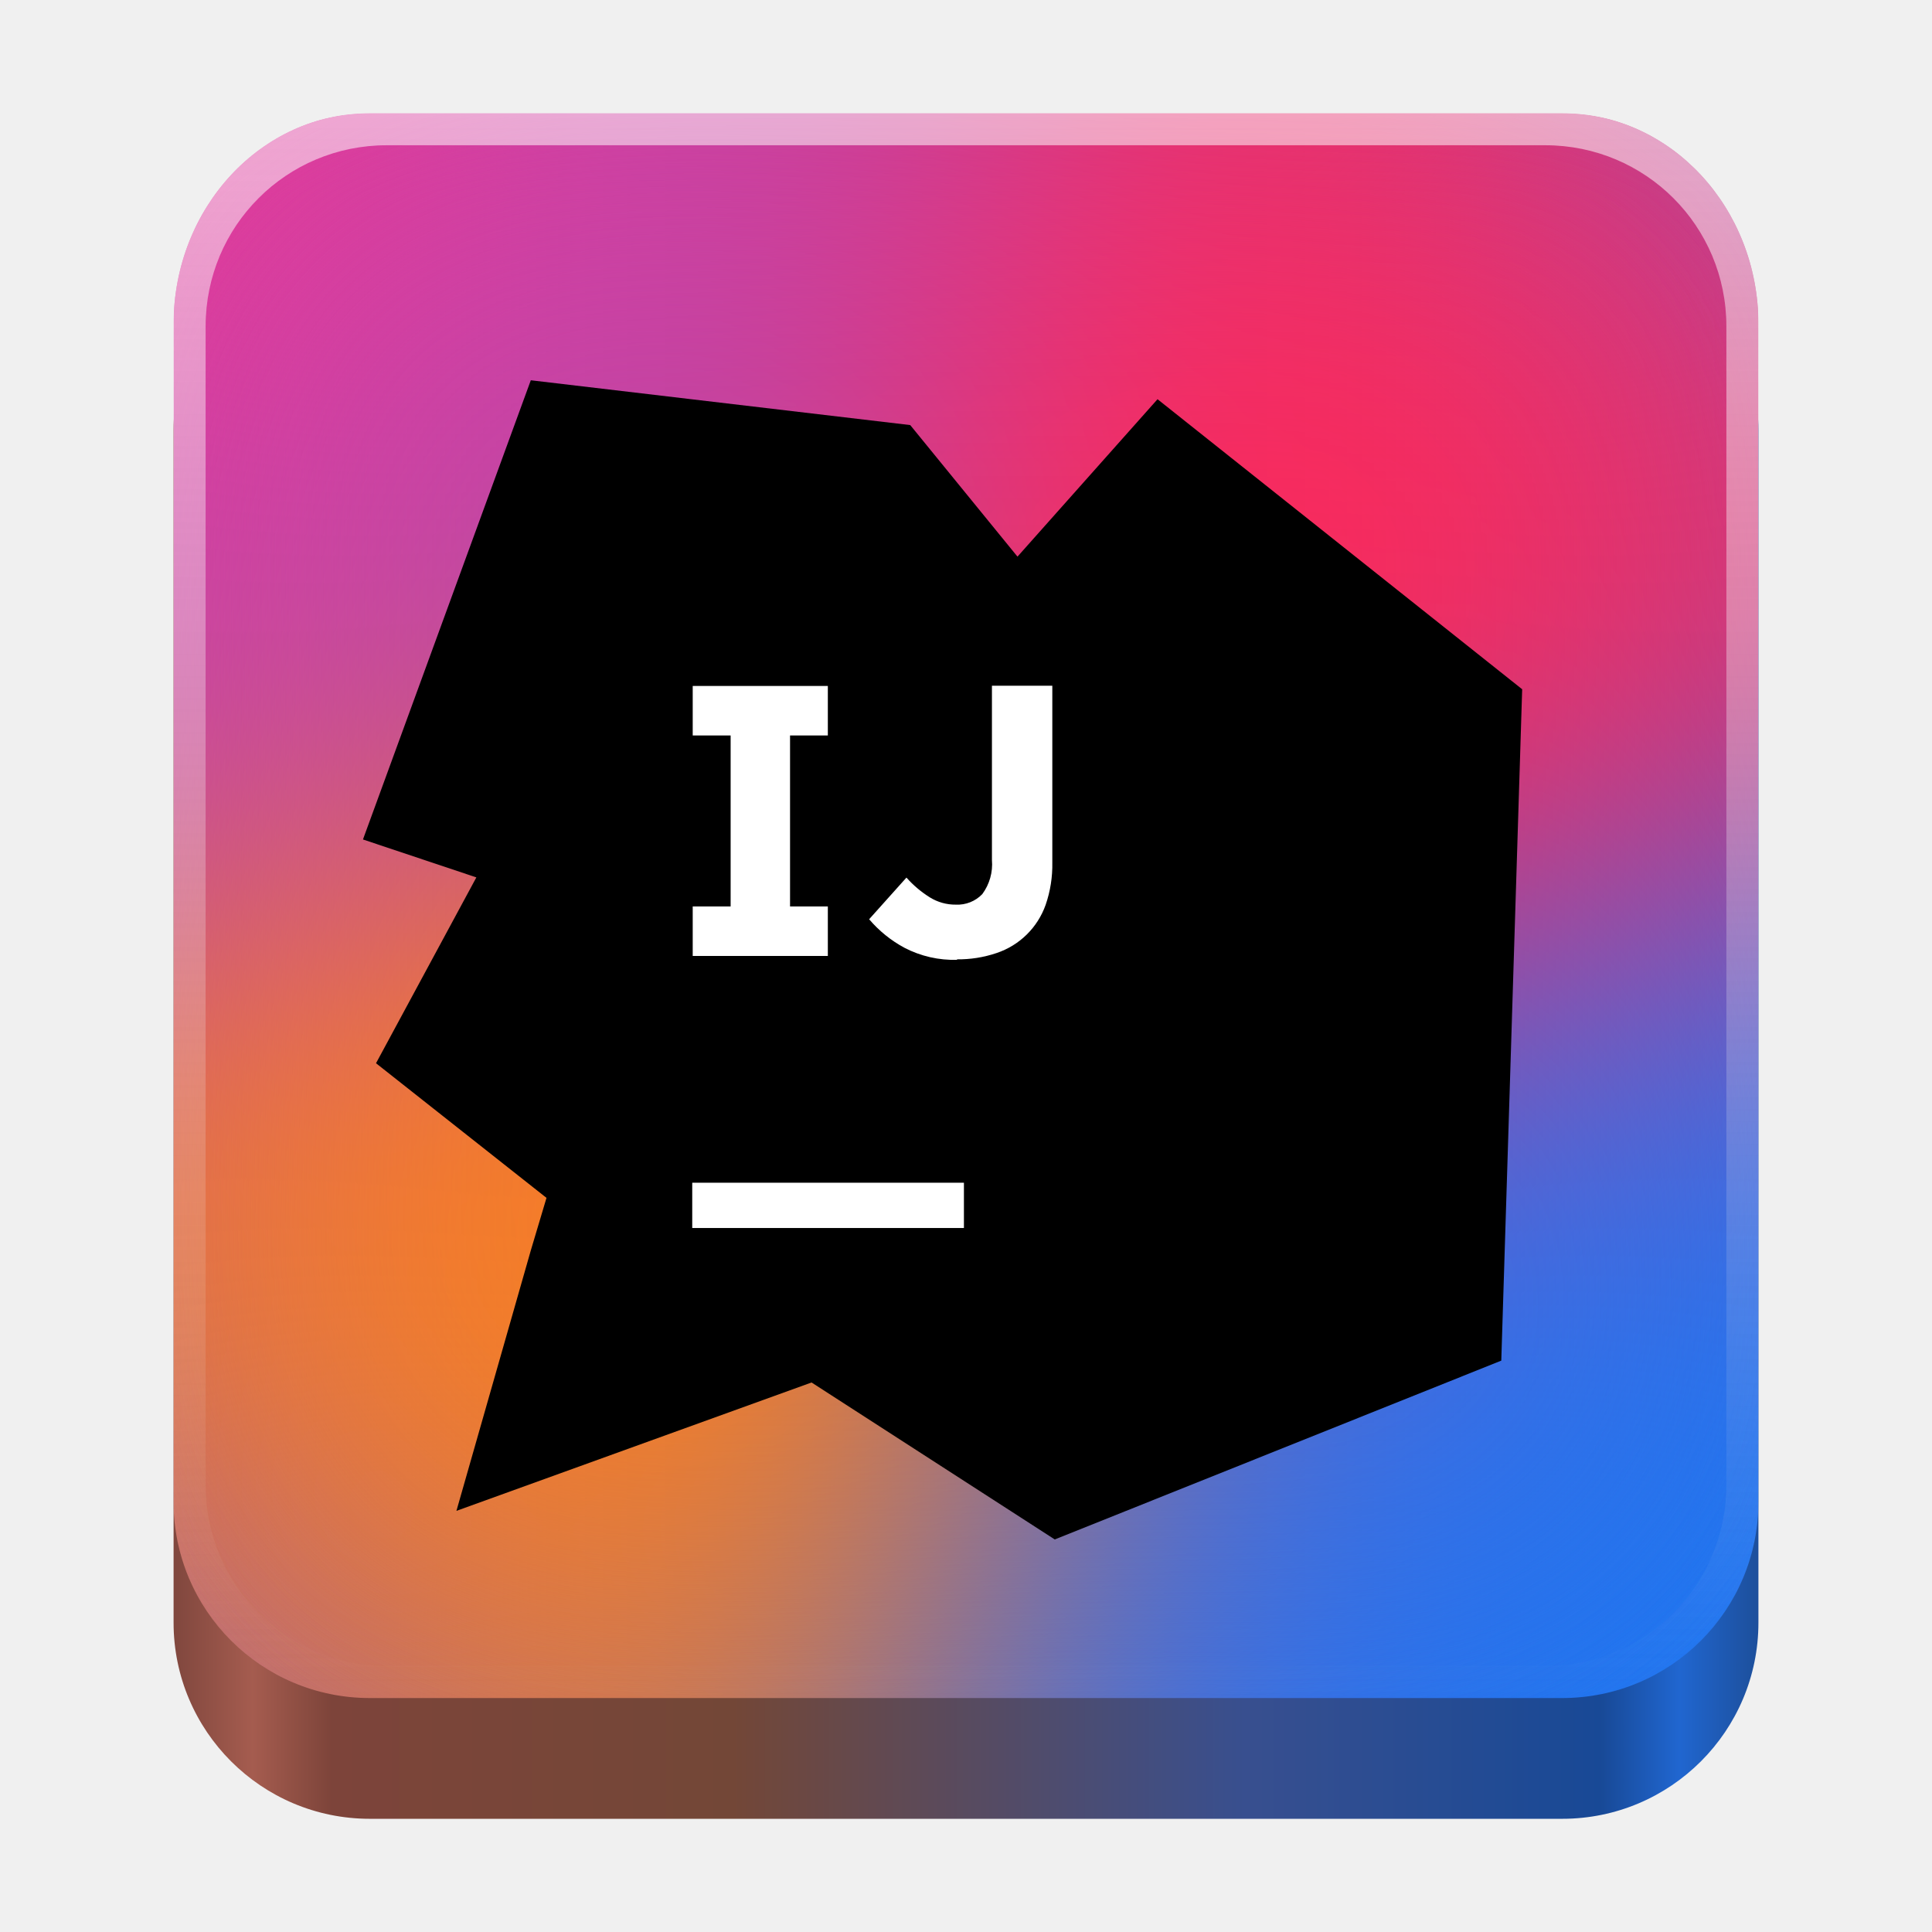
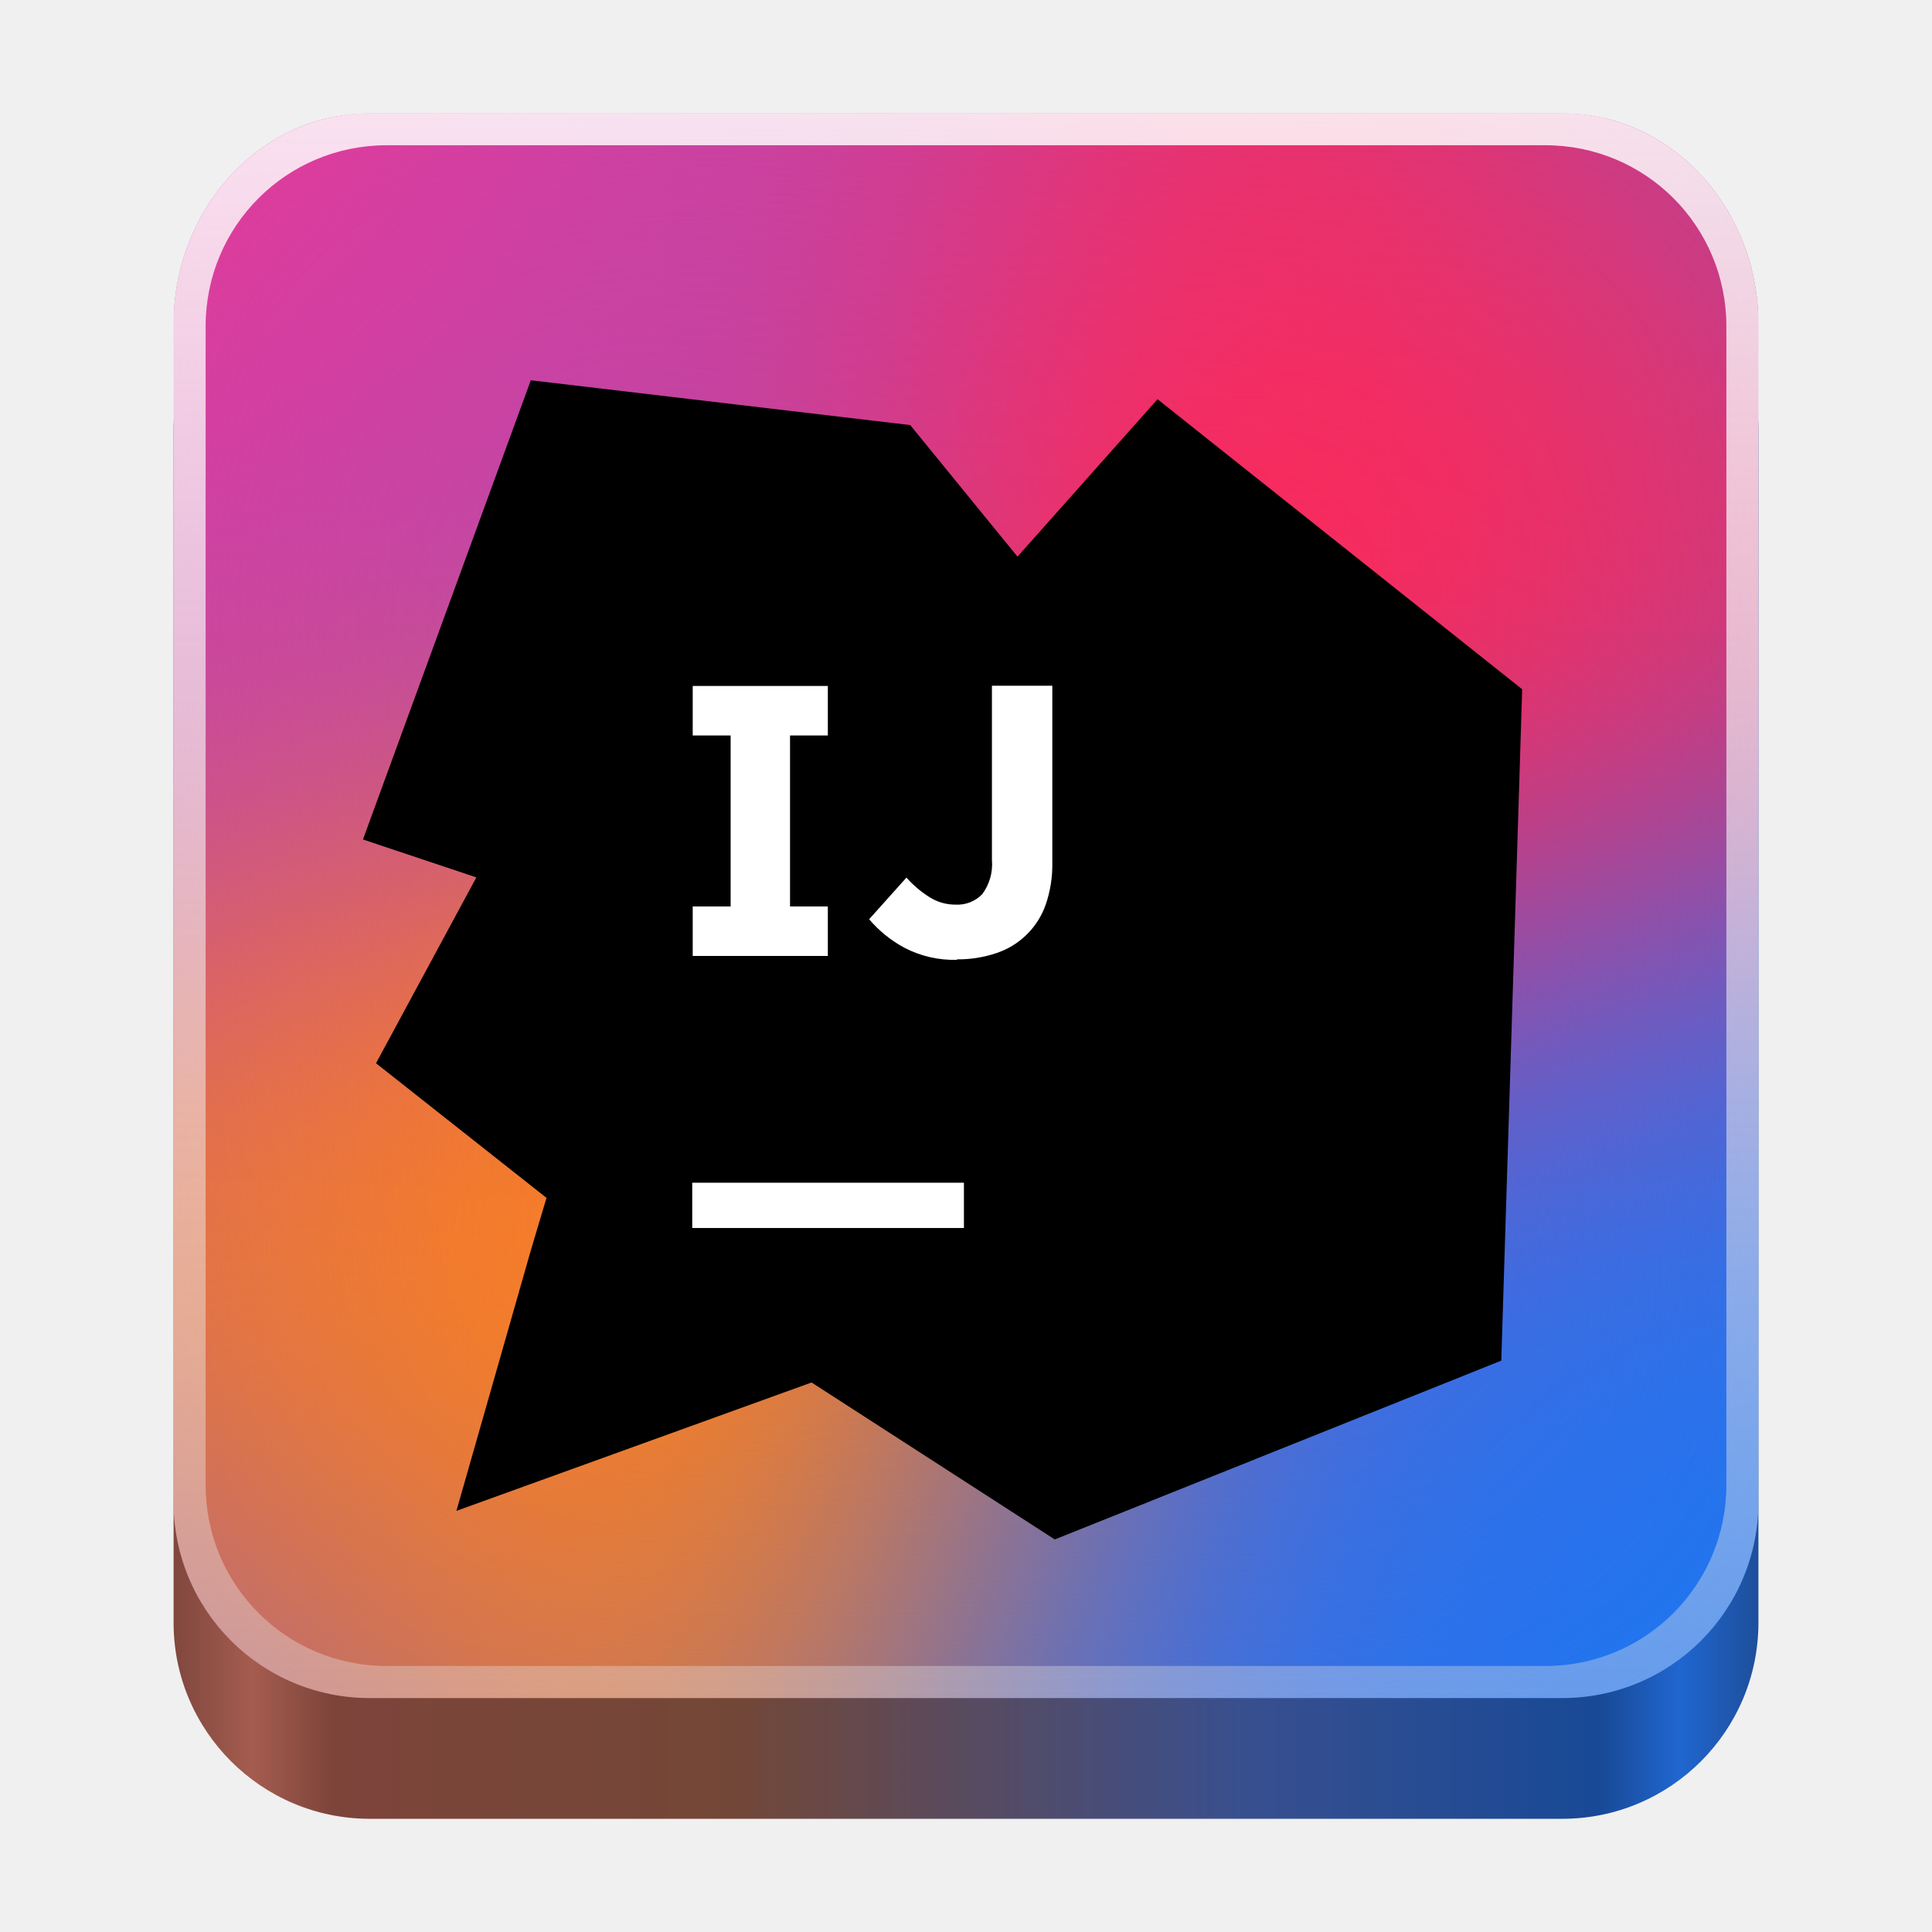
<svg xmlns="http://www.w3.org/2000/svg" xmlns:xlink="http://www.w3.org/1999/xlink" width="128" height="128" viewBox="0 0 128 128" version="1.1" id="svg5" xml:space="preserve">
  <defs id="defs2">
    <linearGradient id="linearGradient11616">
      <stop style="stop-color:#eb3896;stop-opacity:1" offset="0" id="stop11612" />
      <stop style="stop-color:#087cfa;stop-opacity:1" offset="1" id="stop11614" />
    </linearGradient>
    <linearGradient id="linearGradient404">
-       <stop style="stop-color:#e6e6e6;stop-opacity:0;" offset="0" id="stop400" />
-       <stop style="stop-color:#ffffff;stop-opacity:0.545;" offset="1" id="stop402" />
+       <stop style="stop-color:#e6e6e6;stop-opacity:0.348;" offset="0" id="stop400" />
+       <stop style="stop-color:#ffffff;stop-opacity:0.847;" offset="1" id="stop402" />
    </linearGradient>
    <linearGradient y2="236" x2="96" y1="236" x1="32" gradientTransform="translate(604.8168,170.5864)" gradientUnits="userSpaceOnUse" id="linearGradient1099" xlink:href="#linearGradient1036" />
    <linearGradient id="linearGradient1036">
      <stop id="stop1032" offset="0" style="stop-color:#d5d3cf;stop-opacity:1;" />
      <stop id="stop1034" offset="1" style="stop-color:#f6f5f4;stop-opacity:1" />
    </linearGradient>
    <radialGradient r="32" fy="-76" fx="-244" cy="-76" cx="-244" gradientTransform="matrix(0.8833333,0,0,0.8833333,-460.3502,463.1197)" gradientUnits="userSpaceOnUse" id="radialGradient1103" xlink:href="#linearGradient1069" />
    <linearGradient id="linearGradient1069">
      <stop id="stop1065" offset="0" style="stop-color:#d5d3cf;stop-opacity:1" />
      <stop id="stop1067-1" offset="1" style="stop-color:#949390;stop-opacity:1" />
    </linearGradient>
    <linearGradient gradientUnits="userSpaceOnUse" y2="232" x2="64" y1="262.5" x1="64" id="linearGradient1027" xlink:href="#linearGradient1025" gradientTransform="translate(-470.5864,432.8168)" />
    <linearGradient id="linearGradient1025">
      <stop id="stop1021" offset="0" style="stop-color:#9a9996;stop-opacity:1" />
      <stop id="stop1023" offset="1" style="stop-color:#77767b;stop-opacity:1" />
    </linearGradient>
    <clipPath clipPathUnits="userSpaceOnUse" id="clipPath1609-7">
      <path id="path1611-5" d="m 252,116 28,-28 v -8 h -36 v 36 z" style="fill:#e74747;stroke:none;stroke-width:0.25px;stroke-linecap:butt;stroke-linejoin:miter;stroke-opacity:1" />
    </clipPath>
    <linearGradient id="linearGradient8241">
      <stop style="stop-color:#80473e;stop-opacity:1;" offset="0" id="stop8237" />
      <stop style="stop-color:#a55c4f;stop-opacity:1;" offset="0.05" id="stop9349" />
      <stop style="stop-color:#7d443a;stop-opacity:1;" offset="0.1" id="stop21746" />
      <stop style="stop-color:#734737;stop-opacity:1;" offset="0.353" id="stop12963" />
      <stop style="stop-color:#384f8f;stop-opacity:1;" offset="0.676" id="stop3235" />
      <stop style="stop-color:#184996;stop-opacity:1;" offset="0.9" id="stop21940" />
      <stop style="stop-color:#2066d0;stop-opacity:1;" offset="0.95" id="stop9351" />
      <stop style="stop-color:#1d4f9b;stop-opacity:1;" offset="1" id="stop8239" />
    </linearGradient>
    <radialGradient r="32" fy="-76" fx="-244" cy="-76" cx="-244" gradientTransform="matrix(0.8833333,0,0,0.8833333,-460.3502,463.1197)" gradientUnits="userSpaceOnUse" id="radialGradient1103-5" xlink:href="#linearGradient1069" />
    <clipPath clipPathUnits="userSpaceOnUse" id="clipPath1609-7-7">
      <path id="path1611-5-0" d="m 252,116 28,-28 v -8 h -36 v 36 z" style="fill:#e74747;stroke:none;stroke-width:0.25px;stroke-linecap:butt;stroke-linejoin:miter;stroke-opacity:1" />
    </clipPath>
    <clipPath clipPathUnits="userSpaceOnUse" id="clipPath744">
      <rect style="fill:#1e88e5;fill-opacity:1;stroke-width:0.265" id="rect746" width="541.867" height="541.867" x="0" y="1.5987212e-14" rx="79.375" ry="79.375" />
    </clipPath>
    <clipPath clipPathUnits="userSpaceOnUse" id="clipPath62">
      <rect style="fill:#1e88e5;fill-opacity:1;stroke-width:0.265" id="rect64" width="541.867" height="541.867" x="2.2507105e-05" y="-0.422" rx="79.375" ry="79.375" />
    </clipPath>
    <linearGradient xlink:href="#linearGradient8241" id="linearGradient8243" x1="11.5" y1="68" x2="116.5" y2="68" gradientUnits="userSpaceOnUse" />
    <radialGradient r="32" fy="-76" fx="-244" cy="-76" cx="-244" gradientTransform="matrix(0.8833333,0,0,0.8833333,-460.3502,463.1197)" gradientUnits="userSpaceOnUse" id="radialGradient1103-6" xlink:href="#linearGradient1069" />
    <clipPath clipPathUnits="userSpaceOnUse" id="clipPath1609-7-2">
      <path id="path1611-5-3" d="m 252,116 28,-28 v -8 h -36 v 36 z" style="fill:#e74747;stroke:none;stroke-width:0.25px;stroke-linecap:butt;stroke-linejoin:miter;stroke-opacity:1" />
    </clipPath>
    <radialGradient r="32" fy="-76" fx="-244" cy="-76" cx="-244" gradientTransform="matrix(0.8833333,0,0,0.8833333,-460.3502,463.1197)" gradientUnits="userSpaceOnUse" id="radialGradient1103-56" xlink:href="#linearGradient1069" />
    <clipPath clipPathUnits="userSpaceOnUse" id="clipPath1609-7-0">
      <path id="path1611-5-9" d="m 252,116 28,-28 v -8 h -36 v 36 z" style="fill:#e74747;stroke:none;stroke-width:0.25px;stroke-linecap:butt;stroke-linejoin:miter;stroke-opacity:1" />
    </clipPath>
    <clipPath clipPathUnits="userSpaceOnUse" id="clipPath37">
      <rect style="fill:#1a1a1a;fill-opacity:1;stroke-width:0.265" id="rect39" width="541.867" height="541.867" x="-2.6626146e-06" y="3.241" rx="79.375" ry="79.375" />
    </clipPath>
    <clipPath clipPathUnits="userSpaceOnUse" id="clipPath22042">
      <rect style="fill:#333333;fill-opacity:1;stroke-width:0.013" id="rect22044" width="27.32" height="27.484" x="166.968" y="105.404" rx="4.002" ry="4.026" />
    </clipPath>
    <clipPath clipPathUnits="userSpaceOnUse" id="clipPath1039">
      <rect style="fill:#b3b3b3;fill-opacity:1;stroke-width:0.265" id="rect1041" width="541.867" height="541.867" x="2.5931527e-05" y="-0" rx="79.375" ry="79.375" />
    </clipPath>
    <clipPath clipPathUnits="userSpaceOnUse" id="clipPath154">
      <rect style="fill:#b3b3b3;fill-opacity:1;stroke-width:0.265" id="rect156" width="541.867" height="541.867" x="-2.9218751e-05" y="-0" rx="79.375" ry="79.375" />
    </clipPath>
    <linearGradient xlink:href="#linearGradient404" id="linearGradient406" x1="64" y1="112.5" x2="64" y2="7.5" gradientUnits="userSpaceOnUse" />
    <linearGradient id="a" gradientUnits="userSpaceOnUse" x1="38.78" x2="95.91" y1="41.59" y2="41.59" gradientTransform="translate(260.425,-3.53)">
      <stop offset="0" stop-color="#21d789" id="stop500" />
      <stop offset="1" stop-color="#07c3f2" id="stop502" />
    </linearGradient>
    <linearGradient id="b" gradientUnits="userSpaceOnUse" x1="-29.18" x2="88.46" y1="85.52" y2="-1.32" gradientTransform="translate(260.425,-3.53)">
      <stop offset=".01" stop-color="#fcf84a" id="stop505" />
      <stop offset=".11" stop-color="#a7eb62" id="stop507" />
      <stop offset=".21" stop-color="#5fe077" id="stop509" />
      <stop offset=".27" stop-color="#32da84" id="stop511" />
      <stop offset=".31" stop-color="#21d789" id="stop513" />
      <stop offset=".58" stop-color="#21d789" id="stop515" />
      <stop offset=".6" stop-color="#21d789" id="stop517" />
      <stop offset=".69" stop-color="#20d68c" id="stop519" />
      <stop offset=".76" stop-color="#1ed497" id="stop521" />
      <stop offset=".83" stop-color="#19d1a9" id="stop523" />
      <stop offset=".9" stop-color="#13ccc2" id="stop525" />
      <stop offset=".97" stop-color="#0bc6e1" id="stop527" />
      <stop offset="1" stop-color="#07c3f2" id="stop529" />
    </linearGradient>
    <linearGradient id="c" gradientUnits="userSpaceOnUse" x1="17.3" x2="36.92" y1="110.99" y2="49.42" gradientTransform="translate(260.425,-3.53)">
      <stop offset="0" stop-color="#21d789" id="stop532" />
      <stop offset=".16" stop-color="#24d888" id="stop534" />
      <stop offset=".3" stop-color="#2fd985" id="stop536" />
      <stop offset=".43" stop-color="#41dc80" id="stop538" />
      <stop offset=".55" stop-color="#5ae079" id="stop540" />
      <stop offset=".67" stop-color="#7ae46f" id="stop542" />
      <stop offset=".79" stop-color="#a1ea64" id="stop544" />
      <stop offset=".9" stop-color="#cff157" id="stop546" />
      <stop offset="1" stop-color="#fcf84a" id="stop548" />
    </linearGradient>
    <linearGradient id="d" gradientUnits="userSpaceOnUse" x1="43.28" x2="85.97" y1="57.46" y2="0.06" gradientTransform="translate(260.425,-3.53)">
      <stop offset="0" stop-color="#21d789" id="stop551" />
      <stop offset=".09" stop-color="#23d986" id="stop553" />
      <stop offset=".17" stop-color="#2ade7b" id="stop555" />
      <stop offset=".25" stop-color="#36e669" id="stop557" />
      <stop offset=".27" stop-color="#3bea62" id="stop559" />
      <stop offset=".35" stop-color="#47eb61" id="stop561" />
      <stop offset=".49" stop-color="#67ed5d" id="stop563" />
      <stop offset=".69" stop-color="#9af156" id="stop565" />
      <stop offset=".92" stop-color="#e0f64d" id="stop567" />
      <stop offset="1" stop-color="#fcf84a" id="stop569" />
    </linearGradient>
    <linearGradient id="e" gradientUnits="userSpaceOnUse" x1="108.58" x2="22.55" y1="64.77" y2="63.97" gradientTransform="translate(260.425,-3.53)">
      <stop offset=".39" stop-color="#fcf84a" id="stop572" />
      <stop offset=".46" stop-color="#ecf74c" id="stop574" />
      <stop offset=".61" stop-color="#c1f451" id="stop576" />
      <stop offset=".82" stop-color="#7eef5a" id="stop578" />
      <stop offset="1" stop-color="#3bea62" id="stop580" />
    </linearGradient>
    <linearGradient xlink:href="#linearGradient11616" id="linearGradient11827" x1="12.773" y1="20.475" x2="108.029" y2="115.731" gradientUnits="userSpaceOnUse" />
    <filter height="1.686" width="1.686" y="-0.343" x="-0.343" style="color-interpolation-filters:sRGB;" id="filter13914">
      <feGaussianBlur stdDeviation="15 15" result="blur" id="feGaussianBlur13908" />
      <feColorMatrix values="1 0 0 0 0 0 1 0 0 0 0 0 1 0 0 0 0 0 50 0 " result="colormatrix" id="feColorMatrix13910" />
      <feComposite in="colormatrix" in2="SourceGraphic" operator="in" id="feComposite13912" />
    </filter>
    <linearGradient id="e-3" gradientUnits="userSpaceOnUse" x1="10.99" x2="95.54" y1="41.31" y2="41.31" gradientTransform="translate(215.7997,33.75467)">
      <stop offset=".31" stop-color="#21d789" id="stop274" />
      <stop offset=".49" stop-color="#59a3b2" id="stop276" />
      <stop offset=".77" stop-color="#b74af7" id="stop278" />
      <stop offset="1" stop-color="#ff45ed" id="stop280" />
    </linearGradient>
    <linearGradient id="d-6" gradientUnits="userSpaceOnUse" x1="10.48" x2="94.6" y1="52.51" y2="98.96" gradientTransform="translate(215.7997,33.75467)">
      <stop offset=".08" stop-color="#21d789" id="stop269" />
      <stop offset=".89" stop-color="#6b57ff" id="stop271" />
    </linearGradient>
    <linearGradient id="c-7" gradientUnits="userSpaceOnUse" x1="27.62" x2="34.52" y1="52.97" y2="83.01" gradientTransform="translate(215.7997,33.75467)">
      <stop offset="0" stop-color="#6b57ff" id="stop256" />
      <stop offset=".02" stop-color="#685cfb" id="stop258" />
      <stop offset=".28" stop-color="#4a91ca" id="stop260" />
      <stop offset=".51" stop-color="#34b7a7" id="stop262" />
      <stop offset=".69" stop-color="#26ce91" id="stop264" />
      <stop offset=".8" stop-color="#21d789" id="stop266" />
    </linearGradient>
    <linearGradient id="b-5" gradientUnits="userSpaceOnUse" x1="66.85" x2="73.95" y1="30.12" y2="11.96" gradientTransform="translate(215.7997,33.75467)">
      <stop offset="0" stop-color="#6b57ff" id="stop251" />
      <stop offset=".95" stop-color="#21d789" id="stop253" />
    </linearGradient>
    <linearGradient id="a-3" gradientUnits="userSpaceOnUse" x1="92.39" x2="95.19" y1="40.62" y2="65.06" gradientTransform="translate(215.7997,33.75467)">
      <stop offset=".16" stop-color="#21d789" id="stop244" />
      <stop offset=".54" stop-color="#419fbc" id="stop246" />
      <stop offset="1" stop-color="#6b57ff" id="stop248" />
    </linearGradient>
    <linearGradient id="c-3" gradientUnits="userSpaceOnUse" x1="17.84" x2="87.09" y1="88.36" y2="43.86" gradientTransform="translate(216.2331,11.66845)">
      <stop offset="0" stop-color="#087cfa" id="stop278-6" />
      <stop offset=".1" stop-color="#1598d3" id="stop280-7" />
      <stop offset=".22" stop-color="#23b6aa" id="stop282" />
      <stop offset=".35" stop-color="#2dcc8b" id="stop284" />
      <stop offset=".46" stop-color="#35dd74" id="stop286" />
      <stop offset=".57" stop-color="#39e767" id="stop288" />
      <stop offset=".67" stop-color="#3bea62" id="stop290" />
    </linearGradient>
    <linearGradient id="b-53" x1="37.54" x2="60.33" xlink:href="#a-5" y1="34.26" y2="8.33" gradientTransform="translate(216.2331,11.66845)" />
    <linearGradient id="a-5" gradientUnits="userSpaceOnUse" x1="99.03" x2="61.54" y1="59.18" y2="90.91">
      <stop offset="0" stop-color="#087cfa" id="stop264-6" />
      <stop offset=".02" stop-color="#0d7bfa" id="stop266-2" />
      <stop offset=".37" stop-color="#5566f9" id="stop268" />
      <stop offset=".66" stop-color="#8a57f8" id="stop270" />
      <stop offset=".88" stop-color="#ab4ef7" id="stop272" />
      <stop offset="1" stop-color="#b74af7" id="stop274-9" />
    </linearGradient>
    <linearGradient id="c-36" gradientUnits="userSpaceOnUse" x1="18.72" x2="78.8" y1="26.61" y2="125.99" gradientTransform="translate(183.827,7.500002)">
      <stop offset="0" stop-color="#fe2857" id="stop416" />
      <stop offset=".08" stop-color="#fe295f" id="stop418" />
      <stop offset=".21" stop-color="#ff2d76" id="stop420" />
      <stop offset=".3" stop-color="#ff318c" id="stop422" />
      <stop offset=".38" stop-color="#ea3896" id="stop424" />
      <stop offset=".55" stop-color="#b248ae" id="stop426" />
      <stop offset=".79" stop-color="#5a63d6" id="stop428" />
      <stop offset="1" stop-color="#087cfa" id="stop430" />
    </linearGradient>
    <linearGradient id="b-7" gradientUnits="userSpaceOnUse" x1="89.05" x2="73.12" y1="54.12" y2="6.52" gradientTransform="translate(183.827,7.500002)">
      <stop offset="0" stop-color="#fe2857" id="stop395" />
      <stop offset=".08" stop-color="#cb3979" id="stop397" />
      <stop offset=".16" stop-color="#9e4997" id="stop399" />
      <stop offset=".25" stop-color="#7557b2" id="stop401" />
      <stop offset=".34" stop-color="#5362c8" id="stop403" />
      <stop offset=".44" stop-color="#386cda" id="stop405" />
      <stop offset=".54" stop-color="#2373e8" id="stop407" />
      <stop offset=".66" stop-color="#1478f2" id="stop409" />
      <stop offset=".79" stop-color="#0b7bf8" id="stop411" />
      <stop offset="1" stop-color="#087cfa" id="stop413" />
    </linearGradient>
    <linearGradient id="a-53" gradientUnits="userSpaceOnUse" x1="11.16" x2="58.94" y1="59.21" y2="56.78" gradientTransform="translate(183.827,7.500002)">
      <stop offset=".09" stop-color="#fc801d" id="stop384" />
      <stop offset=".23" stop-color="#b07f61" id="stop386" />
      <stop offset=".41" stop-color="#577db3" id="stop388" />
      <stop offset=".53" stop-color="#1e7ce6" id="stop390" />
      <stop offset=".59" stop-color="#087cfa" id="stop392" />
    </linearGradient>
    <linearGradient id="a-2" gradientUnits="userSpaceOnUse" x1="11.16" x2="58.94" y1="59.21" y2="56.78" gradientTransform="translate(131.2103,43.73746)">
      <stop offset=".09" stop-color="#fc801d" id="stop554" />
      <stop offset=".23" stop-color="#b07f61" id="stop556" />
      <stop offset=".41" stop-color="#577db3" id="stop558" />
      <stop offset=".53" stop-color="#1e7ce6" id="stop560" />
      <stop offset=".59" stop-color="#087cfa" id="stop562" />
    </linearGradient>
    <linearGradient id="b-9" gradientUnits="userSpaceOnUse" x1="89.05" x2="73.12" y1="54.12" y2="6.52" gradientTransform="translate(131.2103,43.73746)">
      <stop offset="0" stop-color="#fe2857" id="stop565-1" />
      <stop offset=".08" stop-color="#cb3979" id="stop567-2" />
      <stop offset=".16" stop-color="#9e4997" id="stop569-7" />
      <stop offset=".25" stop-color="#7557b2" id="stop571" />
      <stop offset=".34" stop-color="#5362c8" id="stop573" />
      <stop offset=".44" stop-color="#386cda" id="stop575" />
      <stop offset=".54" stop-color="#2373e8" id="stop577" />
      <stop offset=".66" stop-color="#1478f2" id="stop579" />
      <stop offset=".79" stop-color="#0b7bf8" id="stop581" />
      <stop offset="1" stop-color="#087cfa" id="stop583" />
    </linearGradient>
    <linearGradient id="c-0" gradientUnits="userSpaceOnUse" x1="18.72" x2="78.8" y1="26.61" y2="125.99" gradientTransform="translate(131.2103,43.73746)">
      <stop offset="0" stop-color="#fe2857" id="stop586" />
      <stop offset=".08" stop-color="#fe295f" id="stop588" />
      <stop offset=".21" stop-color="#ff2d76" id="stop590" />
      <stop offset=".3" stop-color="#ff318c" id="stop592" />
      <stop offset=".38" stop-color="#ea3896" id="stop594" />
      <stop offset=".55" stop-color="#b248ae" id="stop596" />
      <stop offset=".79" stop-color="#5a63d6" id="stop598" />
      <stop offset="1" stop-color="#087cfa" id="stop600" />
    </linearGradient>
    <radialGradient r="32" fy="-76" fx="-244" cy="-76" cx="-244" gradientTransform="matrix(0.8833333,0,0,0.8833333,-460.3502,463.1197)" gradientUnits="userSpaceOnUse" id="radialGradient1103-1" xlink:href="#linearGradient1069" />
    <clipPath clipPathUnits="userSpaceOnUse" id="clipPath1609-7-6">
      <path id="path1611-5-06" d="m 252,116 28,-28 v -8 h -36 v 36 z" style="fill:#e74747;stroke:none;stroke-width:0.25px;stroke-linecap:butt;stroke-linejoin:miter;stroke-opacity:1" />
    </clipPath>
    <radialGradient r="32" fy="-76" fx="-244" cy="-76" cx="-244" gradientTransform="matrix(0.8833333,0,0,0.8833333,-460.3502,463.1197)" gradientUnits="userSpaceOnUse" id="radialGradient1103-5-3" xlink:href="#linearGradient1069" />
    <clipPath clipPathUnits="userSpaceOnUse" id="clipPath1609-7-7-5">
      <path id="path1611-5-0-9" d="m 252,116 28,-28 v -8 h -36 v 36 z" style="fill:#e74747;stroke:none;stroke-width:0.25px;stroke-linecap:butt;stroke-linejoin:miter;stroke-opacity:1" />
    </clipPath>
    <clipPath clipPathUnits="userSpaceOnUse" id="clipPath744-2">
      <rect style="fill:#1e88e5;fill-opacity:1;stroke-width:0.265" id="rect746-2" width="541.867" height="541.867" x="0" y="1.5987212e-14" rx="79.375" ry="79.375" />
    </clipPath>
    <clipPath clipPathUnits="userSpaceOnUse" id="clipPath62-8">
      <rect style="fill:#1e88e5;fill-opacity:1;stroke-width:0.265" id="rect64-9" width="541.867" height="541.867" x="2.2507105e-05" y="-0.422" rx="79.375" ry="79.375" />
    </clipPath>
    <radialGradient r="32" fy="-76" fx="-244" cy="-76" cx="-244" gradientTransform="matrix(0.8833333,0,0,0.8833333,-460.3502,463.1197)" gradientUnits="userSpaceOnUse" id="radialGradient1103-6-7" xlink:href="#linearGradient1069" />
    <clipPath clipPathUnits="userSpaceOnUse" id="clipPath1609-7-2-6">
      <path id="path1611-5-3-1" d="m 252,116 28,-28 v -8 h -36 v 36 z" style="fill:#e74747;stroke:none;stroke-width:0.25px;stroke-linecap:butt;stroke-linejoin:miter;stroke-opacity:1" />
    </clipPath>
    <radialGradient r="32" fy="-76" fx="-244" cy="-76" cx="-244" gradientTransform="matrix(0.8833333,0,0,0.8833333,-460.3502,463.1197)" gradientUnits="userSpaceOnUse" id="radialGradient1103-56-2" xlink:href="#linearGradient1069" />
    <clipPath clipPathUnits="userSpaceOnUse" id="clipPath1609-7-0-3">
      <path id="path1611-5-9-1" d="m 252,116 28,-28 v -8 h -36 v 36 z" style="fill:#e74747;stroke:none;stroke-width:0.25px;stroke-linecap:butt;stroke-linejoin:miter;stroke-opacity:1" />
    </clipPath>
    <clipPath clipPathUnits="userSpaceOnUse" id="clipPath37-9">
      <rect style="fill:#1a1a1a;fill-opacity:1;stroke-width:0.265" id="rect39-4" width="541.867" height="541.867" x="-2.6626146e-06" y="3.241" rx="79.375" ry="79.375" />
    </clipPath>
    <clipPath clipPathUnits="userSpaceOnUse" id="clipPath22042-7">
      <rect style="fill:#333333;fill-opacity:1;stroke-width:0.013" id="rect22044-8" width="27.32" height="27.484" x="166.968" y="105.404" rx="4.002" ry="4.026" />
    </clipPath>
    <clipPath clipPathUnits="userSpaceOnUse" id="clipPath1039-4">
      <rect style="fill:#b3b3b3;fill-opacity:1;stroke-width:0.265" id="rect1041-5" width="541.867" height="541.867" x="2.5931527e-05" y="-0" rx="79.375" ry="79.375" />
    </clipPath>
    <clipPath clipPathUnits="userSpaceOnUse" id="clipPath154-0">
      <rect style="fill:#b3b3b3;fill-opacity:1;stroke-width:0.265" id="rect156-3" width="541.867" height="541.867" x="-2.9218751e-05" y="-0" rx="79.375" ry="79.375" />
    </clipPath>
    <filter height="1.686" width="1.686" y="-0.343" x="-0.343" style="color-interpolation-filters:sRGB;" id="filter13914-2">
      <feGaussianBlur stdDeviation="15 15" result="blur" id="feGaussianBlur13908-0" />
      <feColorMatrix values="1 0 0 0 0 0 1 0 0 0 0 0 1 0 0 0 0 0 50 0 " result="colormatrix" id="feColorMatrix13910-6" />
      <feComposite in="colormatrix" in2="SourceGraphic" operator="in" id="feComposite13912-8" />
    </filter>
    <clipPath clipPathUnits="userSpaceOnUse" id="clipPath552">
      <rect style="fill:url(#linearGradient556);fill-opacity:1;stroke-width:1.037" id="rect554" width="105" height="113" x="11.5" y="7.5" rx="13" ry="13.99" />
    </clipPath>
    <linearGradient xlink:href="#linearGradient8241" id="linearGradient556" gradientUnits="userSpaceOnUse" gradientTransform="matrix(1,0,0,1.076191,0,-9.180952)" x1="11.5" y1="68" x2="116.5" y2="68" />
    <clipPath clipPathUnits="userSpaceOnUse" id="clipPath4348">
      <rect style="fill:url(#linearGradient4352);fill-opacity:1;stroke-width:1.037" id="rect4350" width="105" height="113" x="11.5" y="7.5" rx="13" ry="13.99" />
    </clipPath>
    <linearGradient xlink:href="#linearGradient8241" id="linearGradient4352" gradientUnits="userSpaceOnUse" gradientTransform="matrix(1,0,0,1.076191,-3.1292439e-6,-9.180952)" x1="11.5" y1="68" x2="116.5" y2="68" />
  </defs>
  <g id="layer2">
    <g id="g14954">
      <rect style="fill:url(#linearGradient8243);fill-opacity:1" id="rect440" width="105" height="105" x="11.5" y="15.5" rx="13" ry="13" />
      <g id="g2401" style="filter:url(#filter13914)" clip-path="url(#clipPath4348)">
        <rect style="fill:url(#linearGradient11827);fill-opacity:1" id="rect358" width="105" height="105" x="11.5" y="7.5" rx="13" ry="13" />
        <circle style="fill:#fe2857;fill-opacity:1;stroke:none;stroke-width:2.729;stroke-linecap:round" id="path11472" cx="86.329" cy="37.671" r="28.048" />
        <circle style="fill:#fc801d;fill-opacity:1;stroke:none;stroke-width:2.729;stroke-linecap:round" id="circle468" cx="41.671" cy="82.439" r="28.048" />
      </g>
      <path id="rect364" style="fill:url(#linearGradient406);fill-opacity:1" d="M 24.5 7.5 C 17.298 7.5 11.5 13.298 11.5 20.5 L 11.5 99.5 C 11.5 106.702 17.298 112.5 24.5 112.5 L 103.5 112.5 C 110.702 112.5 116.5 106.702 116.5 99.5 L 116.5 20.5 C 116.5 13.298 110.702 7.5 103.5 7.5 L 24.5 7.5 z M 25.623 9.623 L 102.377 9.623 C 109.025 9.623 114.377 14.975 114.377 21.623 L 114.377 98.377 C 114.377 105.025 109.025 110.377 102.377 110.377 L 25.623 110.377 C 18.975 110.377 13.623 105.025 13.623 98.377 L 13.623 21.623 C 13.623 14.975 18.975 9.623 25.623 9.623 z " clip-path="url(#clipPath552)" />
      <path id="path433" style="fill:#000000;fill-opacity:1;stroke-width:0.8" d="m 35.167,25.194 -11.12,30.423 7.513,2.513 -6.648,12.312 11.295,8.92 -1.039,3.48 -4.928,17.256 23.528,-8.505 16.113,10.4 29.583,-11.848 1.384,-44.48 -24.159,-19.216 -9.278,10.43 -7.106,-8.717 z" />
      <g fill="#ffffff" id="g449" transform="matrix(0.8,0,0,0.8,21.8784,21.43059)">
        <path d="m 29.98,71.16 h 22.5 v 3.75 h -22.5 z" id="path443" />
        <path d="m 41.21,34.12 v -4.1 H 30.02 v 4.1 h 3.14 v 14.16 h -3.14 v 4.1 h 11.19 v -4.1 H 38.08 V 34.12 Z" id="path445" />
        <path d="m 51.94,52.7 a 8.88,8.88 0 0 1 -4.39,-1 10.16,10.16 0 0 1 -2.92,-2.36 l 3.09,-3.45 a 8.86,8.86 0 0 0 1.94,1.64 4,4 0 0 0 2.15,0.6 2.85,2.85 0 0 0 2.19,-0.87 4.16,4.16 0 0 0 0.8,-2.83 V 30 h 5 v 14.65 a 10.14,10.14 0 0 1 -0.55,3.49 6.49,6.49 0 0 1 -4.07,4 9.87,9.87 0 0 1 -3.31,0.52" id="path447" />
      </g>
    </g>
  </g>
</svg>
